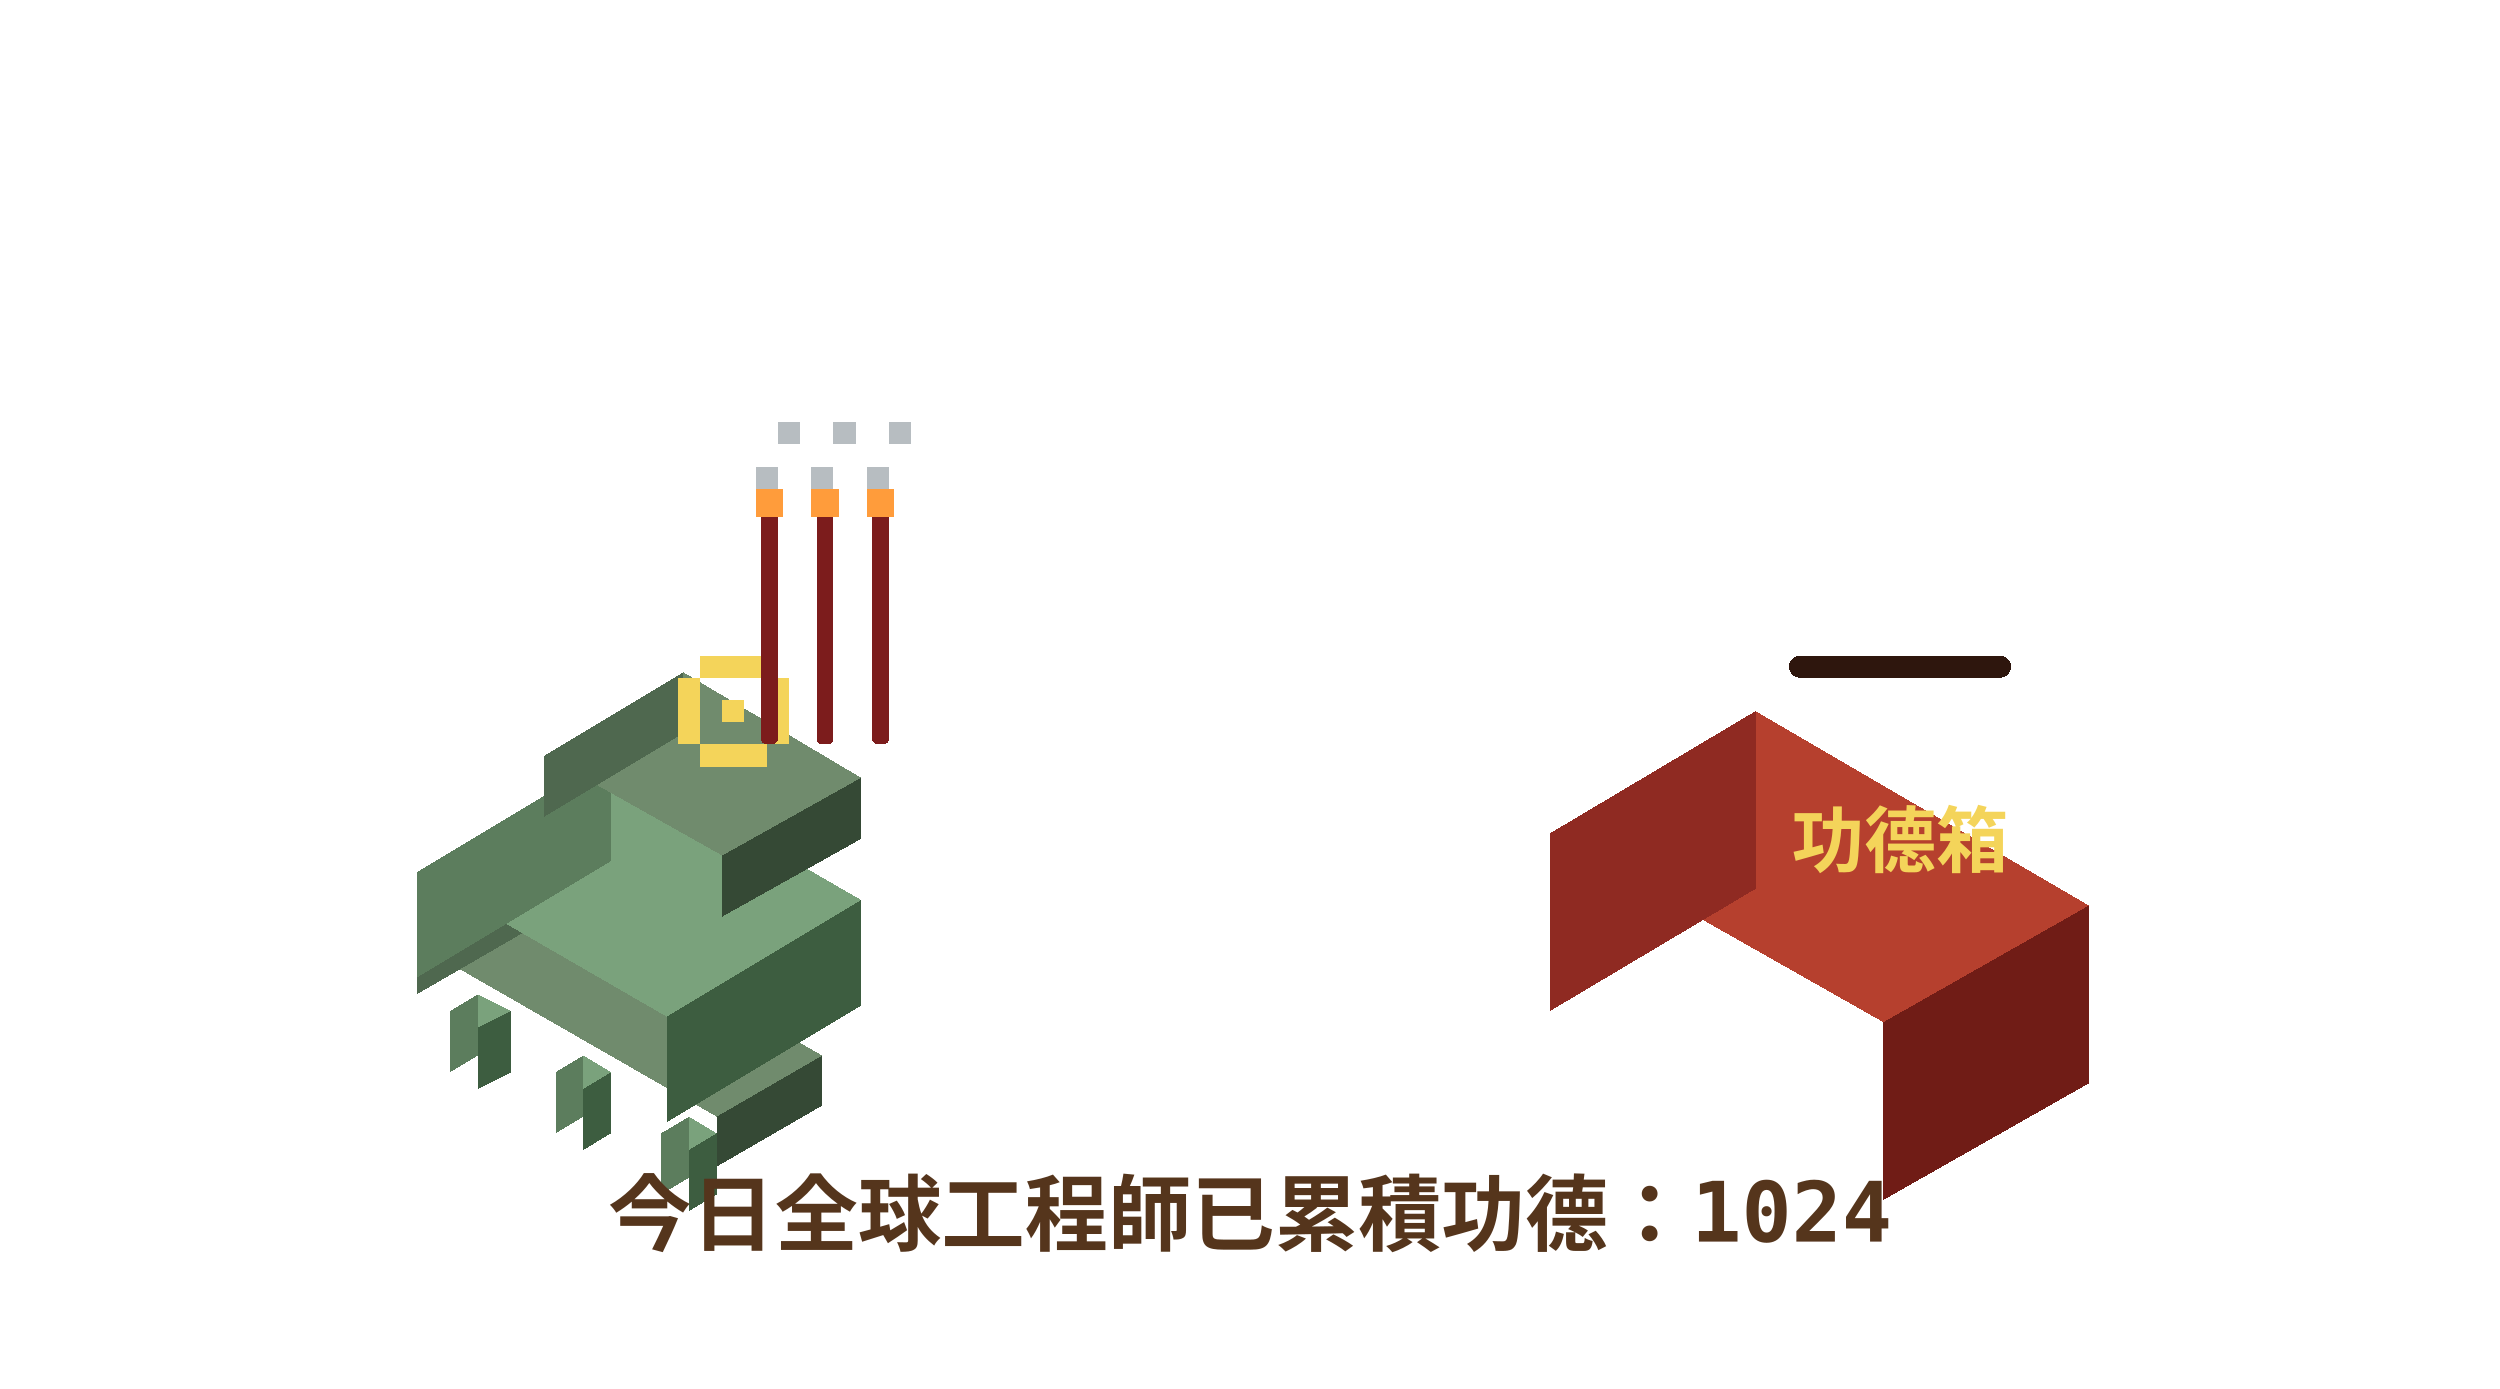
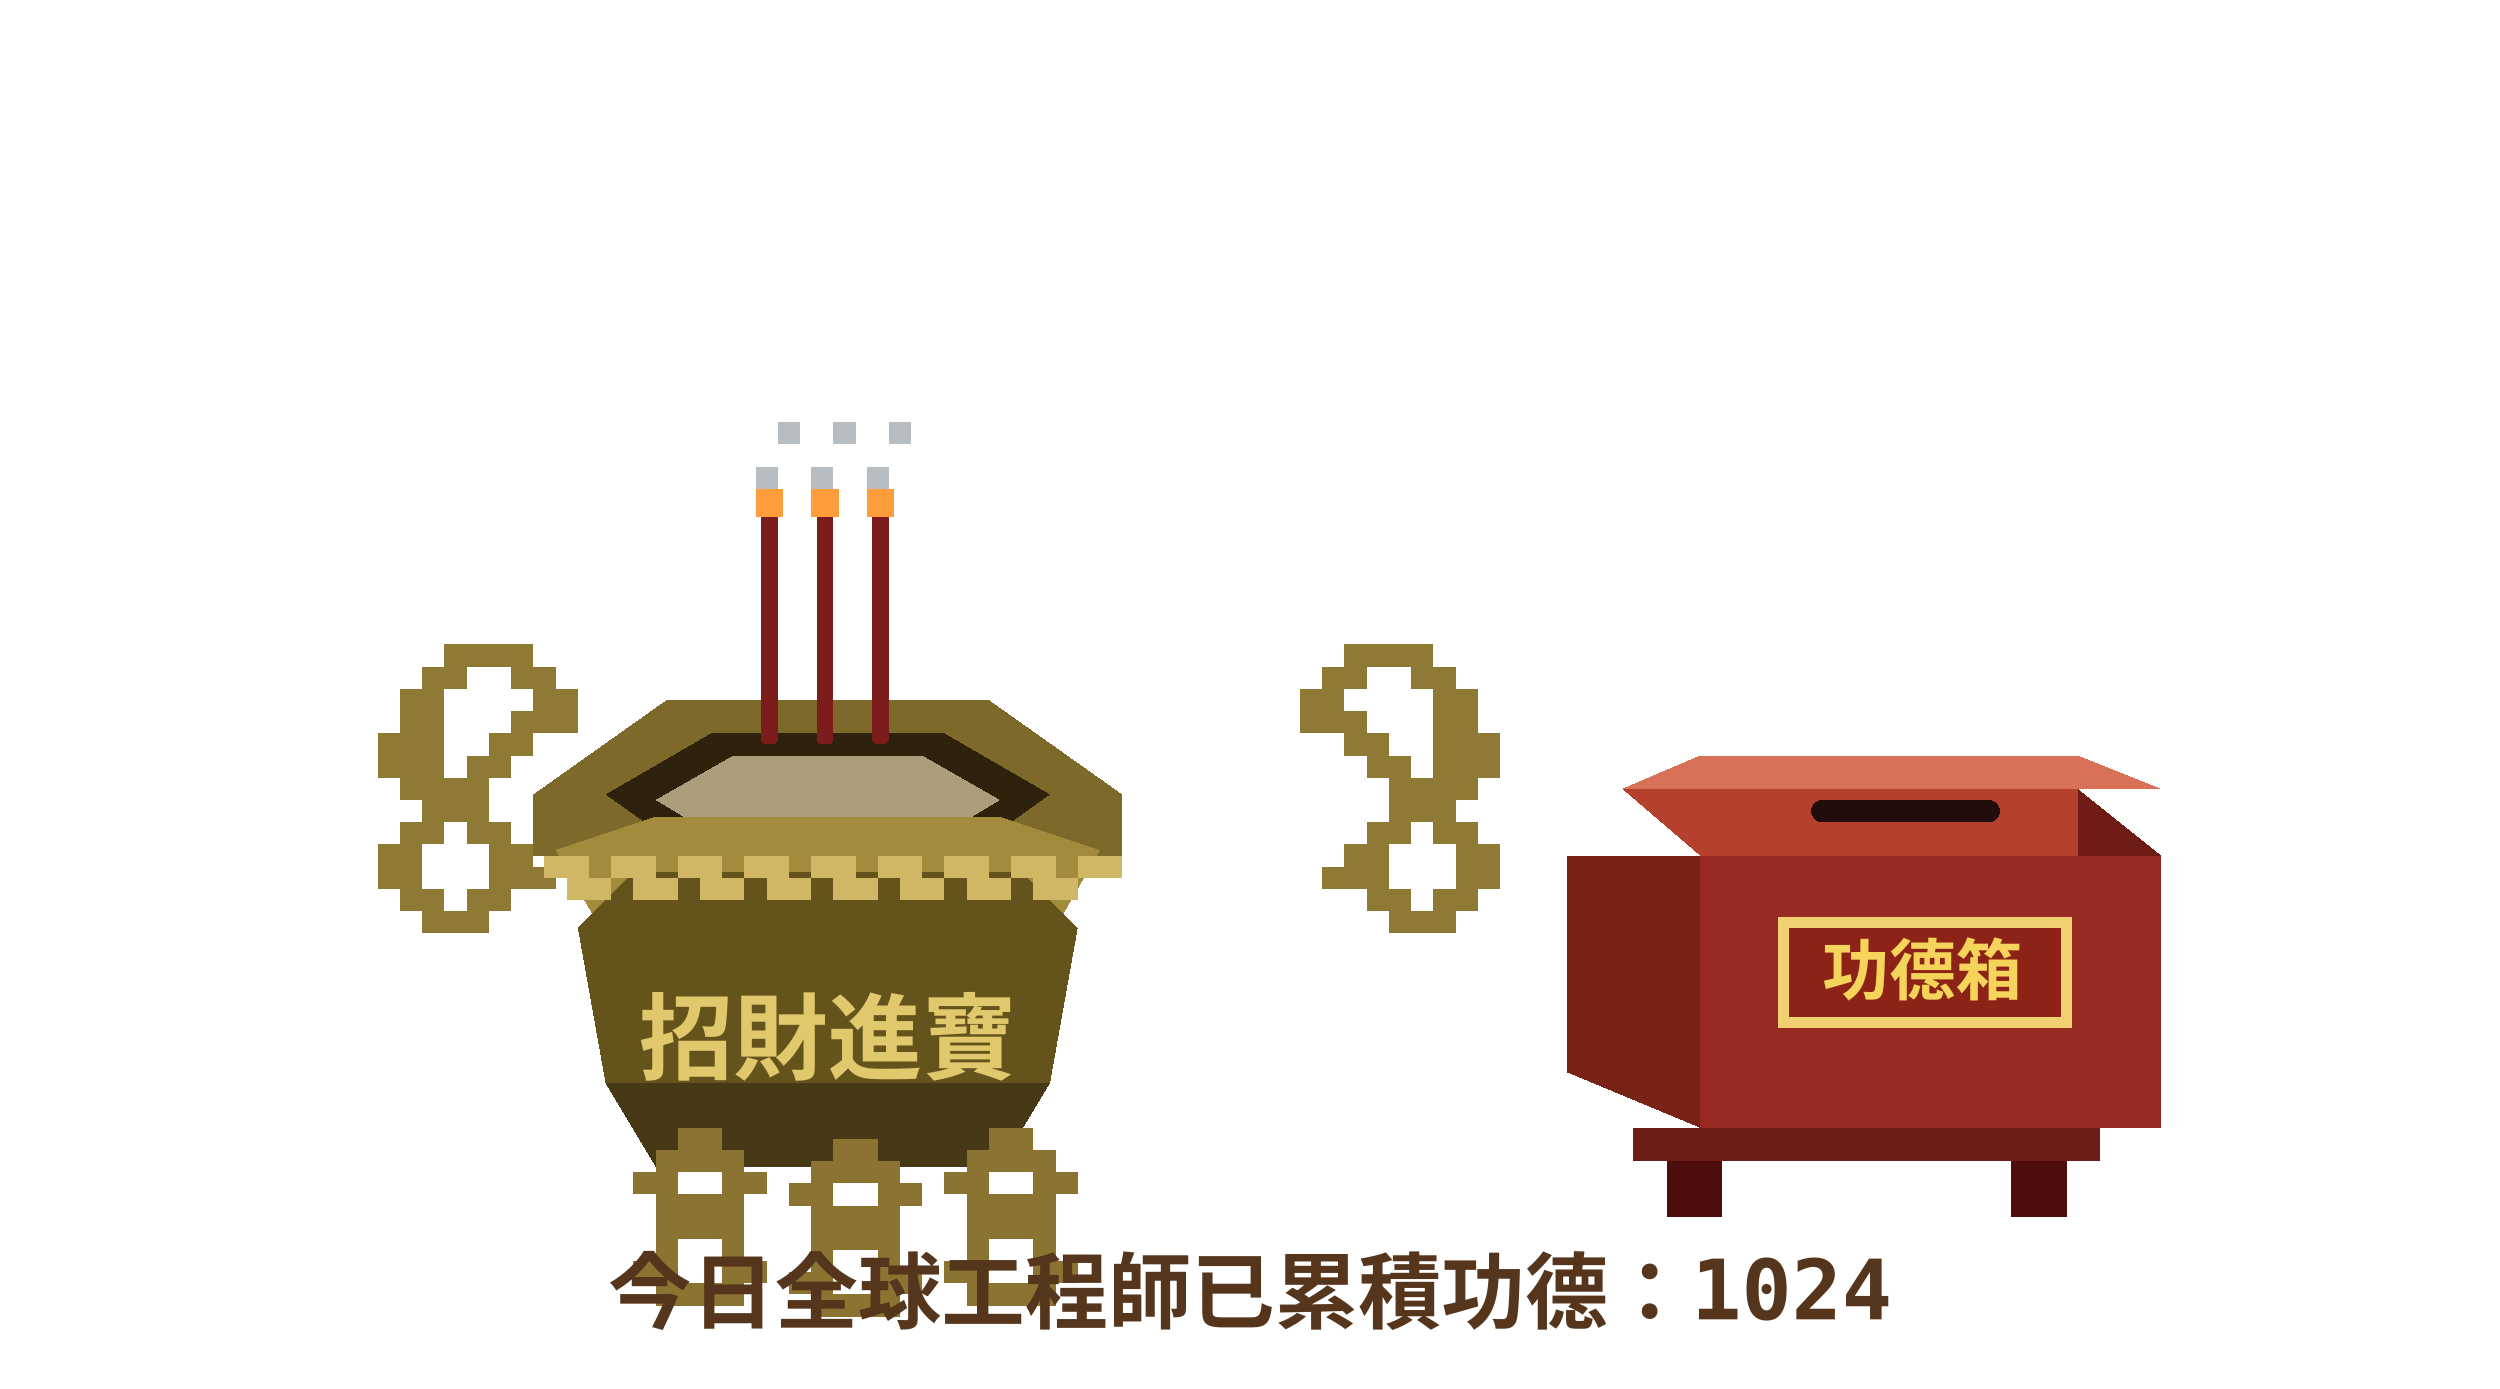
<svg xmlns="http://www.w3.org/2000/svg" width="450" height="250" viewBox="0 0 450 250" aria-label="CompileBless merit counter 1024">
-   <style>:root{color-scheme:light dark}.bt{fill:#6f8b6d}.bl{fill:#4f6750}.br{fill:#344a35}.dt{fill:#7aa27c}.dl{fill:#5b7d5d}.dr{fill:#3d5d40}.rt{fill:#b63f2d}.rl{fill:#8f2b22}.rr{fill:#6f1b18}.k{fill:#f4d45a;font:700 13px monospace}.t{fill:#55351e;font:700 15px monospace}.u{fill:#8a5b2a;font:700 12px monospace}.f{fill:#76f28d;font:700 11px monospace;opacity:0}.sm{fill:#b7bdc1}.g{filter:drop-shadow(0 0 0 transparent)}.a{animation:ra 3.2s linear infinite}.b{animation:rb 3.2s linear 1.6s infinite}.ember{animation:fl 1.4s ease-in-out infinite}@keyframes fl{50%{opacity:.65}}@keyframes ra{15%{opacity:.72}to{opacity:0;transform:translate(-10px,-34px) scale(.78)}}@keyframes rb{20%{opacity:.68}to{opacity:0;transform:translate(8px,-30px) scale(.74)}}@media (prefers-color-scheme:dark){.t{fill:#ffd88a}.u,.k{fill:#e0bb72}.g{filter:drop-shadow(0 0 4px rgba(120,255,180,.28))}.ember{filter:drop-shadow(0 0 5px rgba(255,163,58,.6))}.sm{fill:#c7d2d9}.bt{fill:#7b9f7d}.bl{fill:#5f7f61}.br{fill:#466048}.rt{fill:#c6523d}.rl{fill:#a33629}.rr{fill:#7d211d}}</style>
+   <style>:root{color-scheme:light dark}.bt{fill:#7d6a2c}.bl{fill:#65531f}.br{fill:#463813}.dt{fill:#a28b3d}.dl{fill:#705d23}.dr{fill:#564617}.rt{fill:#b63f2d}.rl{fill:#972c20}.rr{fill:#6f1b18}.k{fill:#f4d45a;font:700 12px monospace}.t{fill:#55351e;font:700 15px monospace}.u{fill:#8a5b2a;font:700 12px monospace}.f{fill:#76f28d;font:700 11px monospace;opacity:0}.sm{fill:#b7bdc1}.g{filter:drop-shadow(0 0 0 transparent)}.a{animation:ra 3.2s linear infinite}.b{animation:rb 3.2s linear 1.6s infinite}.ember{animation:fl 1.4s ease-in-out infinite}@keyframes fl{50%{opacity:.65}}@keyframes ra{15%{opacity:.72}to{opacity:0;transform:translate(-10px,-34px) scale(.78)}}@keyframes rb{20%{opacity:.68}to{opacity:0;transform:translate(8px,-30px) scale(.74)}}@media (prefers-color-scheme:dark){.t{fill:#ffd88a}.u,.k{fill:#e0bb72}.g{filter:drop-shadow(0 0 4px rgba(120,255,180,.28))}.ember{filter:drop-shadow(0 0 5px rgba(255,163,58,.6))}.sm{fill:#c7d2d9}.bt{fill:#907c36}.bl{fill:#766226}.br{fill:#534116}.rt{fill:#c6523d}.rl{fill:#ad3829}.rr{fill:#812320}}</style>
  <g class="g" shape-rendering="crispEdges">
-     <polygon class="dt" points="86,179 92,182 86,185 81,182" />
-     <polygon class="dl" points="81,182 86,179 86,190 81,193" />
-     <polygon class="dr" points="92,182 86,185 86,196 92,193" />
-     <polygon class="dt" points="105,190 110,193 105,196 100,193" />
-     <polygon class="dl" points="100,193 105,190 105,201 100,204" />
-     <polygon class="dr" points="110,193 105,196 105,207 110,204" />
-     <polygon class="dt" points="124,201 129,204 124,207 119,204" />
-     <polygon class="dl" points="119,204 124,201 124,212 119,215" />
-     <polygon class="dr" points="129,204 124,207 124,218 129,215" />
-     <polygon class="bt" points="94,159 148,190 129,201 75,170" />
-     <polygon class="bl" points="75,170 94,159 94,168 75,179" />
-     <polygon class="br" points="148,190 129,201 129,210 148,199" />
-     <polygon class="dt" points="110,136 155,162 120,183 75,157" />
-     <polygon class="dl" points="75,157 110,136 110,155 75,176" />
-     <polygon class="dr" points="155,162 120,183 120,202 155,181" />
-     <polygon class="bt" points="123,121 155,140 130,154 98,136" />
-     <polygon class="bl" points="98,136 123,121 123,132 98,147" />
-     <polygon class="br" points="155,140 130,154 130,165 155,151" />
-     <g transform="translate(122 118)">
-       <rect x="4" y="0" width="12" height="4" fill="#f4d45a" />
-       <rect x="0" y="4" width="4" height="4" fill="#f4d45a" />
-       <rect x="16" y="4" width="4" height="4" fill="#f4d45a" />
-       <rect x="0" y="8" width="4" height="4" fill="#f4d45a" />
-       <rect x="8" y="8" width="4" height="4" fill="#f4d45a" />
-       <rect x="16" y="8" width="4" height="4" fill="#f4d45a" />
-       <rect x="0" y="12" width="4" height="4" fill="#f4d45a" />
-       <rect x="16" y="12" width="4" height="4" fill="#f4d45a" />
-       <rect x="4" y="16" width="12" height="4" fill="#f4d45a" />
+     <g transform="translate(68 116)">
+       <rect x="12" y="0" width="16" height="4" fill="#8e7a35" />
+       <rect x="8" y="4" width="8" height="4" fill="#8e7a35" />
+       <rect x="24" y="4" width="8" height="4" fill="#8e7a35" />
+       <rect x="4" y="8" width="8" height="4" fill="#8e7a35" />
+       <rect x="28" y="8" width="8" height="4" fill="#8e7a35" />
+       <rect x="4" y="12" width="8" height="4" fill="#8e7a35" />
+       <rect x="24" y="12" width="12" height="4" fill="#8e7a35" />
+       <rect x="0" y="16" width="12" height="4" fill="#8e7a35" />
+       <rect x="20" y="16" width="8" height="4" fill="#8e7a35" />
+       <rect x="0" y="20" width="12" height="4" fill="#8e7a35" />
+       <rect x="16" y="20" width="8" height="4" fill="#8e7a35" />
+       <rect x="4" y="24" width="16" height="4" fill="#8e7a35" />
+       <rect x="8" y="28" width="12" height="4" fill="#8e7a35" />
+       <rect x="4" y="32" width="8" height="4" fill="#8e7a35" />
+       <rect x="16" y="32" width="8" height="4" fill="#8e7a35" />
+       <rect x="0" y="36" width="8" height="4" fill="#8e7a35" />
+       <rect x="20" y="36" width="8" height="4" fill="#8e7a35" />
+       <rect x="0" y="40" width="8" height="4" fill="#8e7a35" />
+       <rect x="20" y="40" width="12" height="4" fill="#8e7a35" />
+       <rect x="4" y="44" width="8" height="4" fill="#8e7a35" />
+       <rect x="16" y="44" width="8" height="4" fill="#8e7a35" />
+       <rect x="8" y="48" width="12" height="4" fill="#8e7a35" />
+     </g>
+     <g transform="translate(226 116) scale(-1 1) translate(-44 0)">
+       <rect x="12" y="0" width="16" height="4" fill="#8e7a35" />
+       <rect x="8" y="4" width="8" height="4" fill="#8e7a35" />
+       <rect x="24" y="4" width="8" height="4" fill="#8e7a35" />
+       <rect x="4" y="8" width="8" height="4" fill="#8e7a35" />
+       <rect x="28" y="8" width="8" height="4" fill="#8e7a35" />
+       <rect x="4" y="12" width="8" height="4" fill="#8e7a35" />
+       <rect x="24" y="12" width="12" height="4" fill="#8e7a35" />
+       <rect x="0" y="16" width="12" height="4" fill="#8e7a35" />
+       <rect x="20" y="16" width="8" height="4" fill="#8e7a35" />
+       <rect x="0" y="20" width="12" height="4" fill="#8e7a35" />
+       <rect x="16" y="20" width="8" height="4" fill="#8e7a35" />
+       <rect x="4" y="24" width="16" height="4" fill="#8e7a35" />
+       <rect x="8" y="28" width="12" height="4" fill="#8e7a35" />
+       <rect x="4" y="32" width="8" height="4" fill="#8e7a35" />
+       <rect x="16" y="32" width="8" height="4" fill="#8e7a35" />
+       <rect x="0" y="36" width="8" height="4" fill="#8e7a35" />
+       <rect x="20" y="36" width="8" height="4" fill="#8e7a35" />
+       <rect x="0" y="40" width="8" height="4" fill="#8e7a35" />
+       <rect x="20" y="40" width="12" height="4" fill="#8e7a35" />
+       <rect x="4" y="44" width="8" height="4" fill="#8e7a35" />
+       <rect x="16" y="44" width="8" height="4" fill="#8e7a35" />
+       <rect x="8" y="48" width="12" height="4" fill="#8e7a35" />
+     </g>
+     <polygon class="bt" points="96,143 120,126 178,126 202,143 202,154 96,154" />
+     <polygon fill="#2d2410" points="109,143 128,132 170,132 189,143 182,148 116,148" />
+     <polygon fill="#d7c6a1" points="118,144 132,136 166,136 180,144 175,147 123,147" opacity=".75" />
+     <polygon class="dt" points="100,153 118,147 180,147 198,153 190,167 108,167" />
+     <polygon class="bl" points="104,167 114,157 184,157 194,167 189,195 109,195" />
+     <polygon class="br" points="109,195 189,195 180,210 118,210" />
+     <g transform="translate(98 154)">
+       <rect x="0" y="0" width="8" height="4" fill="#cfb765" />
+       <rect x="12" y="0" width="8" height="4" fill="#cfb765" />
+       <rect x="24" y="0" width="8" height="4" fill="#cfb765" />
+       <rect x="36" y="0" width="8" height="4" fill="#cfb765" />
+       <rect x="48" y="0" width="8" height="4" fill="#cfb765" />
+       <rect x="60" y="0" width="8" height="4" fill="#cfb765" />
+       <rect x="72" y="0" width="8" height="4" fill="#cfb765" />
+       <rect x="84" y="0" width="8" height="4" fill="#cfb765" />
+       <rect x="96" y="0" width="8" height="4" fill="#cfb765" />
+       <rect x="4" y="4" width="8" height="4" fill="#cfb765" />
+       <rect x="16" y="4" width="8" height="4" fill="#cfb765" />
+       <rect x="28" y="4" width="8" height="4" fill="#cfb765" />
+       <rect x="40" y="4" width="8" height="4" fill="#cfb765" />
+       <rect x="52" y="4" width="8" height="4" fill="#cfb765" />
+       <rect x="64" y="4" width="8" height="4" fill="#cfb765" />
+       <rect x="76" y="4" width="8" height="4" fill="#cfb765" />
+       <rect x="88" y="4" width="8" height="4" fill="#cfb765" />
+     </g>
+     <text x="149" y="193" fill="#e0c96d" font-size="17" font-weight="700" font-family="monospace" text-anchor="middle">招財進寶</text>
+     <g transform="translate(114 203)">
+       <rect x="8" y="0" width="8" height="4" fill="#8b7330" />
+       <rect x="4" y="4" width="16" height="4" fill="#8b7330" />
+       <rect x="0" y="8" width="8" height="4" fill="#8b7330" />
+       <rect x="16" y="8" width="8" height="4" fill="#8b7330" />
+       <rect x="4" y="12" width="16" height="4" fill="#8b7330" />
+       <rect x="4" y="16" width="16" height="4" fill="#8b7330" />
+       <rect x="4" y="20" width="4" height="4" fill="#8b7330" />
+       <rect x="16" y="20" width="4" height="4" fill="#8b7330" />
+       <rect x="0" y="24" width="8" height="4" fill="#8b7330" />
+       <rect x="16" y="24" width="8" height="4" fill="#8b7330" />
+       <rect x="4" y="28" width="16" height="4" fill="#8b7330" />
+     </g>
+     <g transform="translate(142 205)">
+       <rect x="8" y="0" width="8" height="4" fill="#8b7330" />
+       <rect x="4" y="4" width="16" height="4" fill="#8b7330" />
+       <rect x="0" y="8" width="8" height="4" fill="#8b7330" />
+       <rect x="16" y="8" width="8" height="4" fill="#8b7330" />
+       <rect x="4" y="12" width="16" height="4" fill="#8b7330" />
+       <rect x="4" y="16" width="16" height="4" fill="#8b7330" />
+       <rect x="4" y="20" width="4" height="4" fill="#8b7330" />
+       <rect x="16" y="20" width="4" height="4" fill="#8b7330" />
+       <rect x="0" y="24" width="8" height="4" fill="#8b7330" />
+       <rect x="16" y="24" width="8" height="4" fill="#8b7330" />
+       <rect x="4" y="28" width="16" height="4" fill="#8b7330" />
+     </g>
+     <g transform="translate(170 203)">
+       <rect x="8" y="0" width="8" height="4" fill="#8b7330" />
+       <rect x="4" y="4" width="16" height="4" fill="#8b7330" />
+       <rect x="0" y="8" width="8" height="4" fill="#8b7330" />
+       <rect x="16" y="8" width="8" height="4" fill="#8b7330" />
+       <rect x="4" y="12" width="16" height="4" fill="#8b7330" />
+       <rect x="4" y="16" width="16" height="4" fill="#8b7330" />
+       <rect x="4" y="20" width="4" height="4" fill="#8b7330" />
+       <rect x="16" y="20" width="4" height="4" fill="#8b7330" />
+       <rect x="0" y="24" width="8" height="4" fill="#8b7330" />
+       <rect x="16" y="24" width="8" height="4" fill="#8b7330" />
+       <rect x="4" y="28" width="16" height="4" fill="#8b7330" />
    </g>
    <rect x="137" y="92" width="3" height="42" rx="1" fill="#7b1e1e" />
    <rect x="147" y="92" width="3" height="42" rx="1" fill="#7b1e1e" />
    <rect x="157" y="92" width="3" height="42" rx="1" fill="#7b1e1e" />
    <rect class="glow ember" x="136" y="88" width="5" height="5" fill="#ff9c3a" />
    <rect class="glow ember" x="146" y="88" width="5" height="5" fill="#ff9c3a" />
    <rect class="glow ember" x="156" y="88" width="5" height="5" fill="#ff9c3a" />
    <g transform="translate(136 84)">
      <rect class="sm" width="4" height="4" />
      <rect class="sm" x="4" y="-8" width="4" height="4" />
      <animateTransform attributeName="transform" type="translate" values="136 84;144 58;136 32" dur="3.6s" begin="0s" repeatCount="indefinite" />
      <animate attributeName="opacity" values=".8;.4;0" dur="3.6s" begin="0s" repeatCount="indefinite" />
    </g>
    <g transform="translate(146 84)">
      <rect class="sm" width="4" height="4" />
      <rect class="sm" x="4" y="-8" width="4" height="4" />
      <animateTransform attributeName="transform" type="translate" values="146 84;139 58;146 32" dur="3.6s" begin="1.4s" repeatCount="indefinite" />
      <animate attributeName="opacity" values=".8;.4;0" dur="3.6s" begin="1.4s" repeatCount="indefinite" />
    </g>
    <g transform="translate(156 84)">
      <rect class="sm" width="4" height="4" />
      <rect class="sm" x="4" y="-8" width="4" height="4" />
      <animateTransform attributeName="transform" type="translate" values="156 84;162 58;156 32" dur="3.6s" begin="2.2s" repeatCount="indefinite" />
      <animate attributeName="opacity" values=".8;.4;0" dur="3.6s" begin="2.2s" repeatCount="indefinite" />
    </g>
-     <polygon class="rt" points="316,128 376,163 339,184 279,150" />
-     <polygon class="rl" points="279,150 316,128 316,160 279,182" />
-     <polygon class="rr" points="376,163 339,184 339,216 376,195" />
-     <rect x="322" y="118" width="40" height="4" fill="#2d160f" rx="2" />
-     <text x="342" y="156" class="k" text-anchor="middle">功德箱</text>
+     <polygon class="rt" points="292,142 374,142 389,154 306,154" />
+     <polygon class="rr" points="374,142 389,154 389,203 374,194" />
+     <polygon class="rl" points="306,154 389,154 389,203 306,203" />
+     <polygon fill="#792118" points="282,154 306,154 306,203 282,193" />
+     <polygon fill="#d97158" points="306,136 374,136 389,142 292,142" />
+     <rect x="326" y="144" width="34" height="4" fill="#22110d" rx="2" />
+     <rect x="321" y="166" width="51" height="18" fill="#8d2317" stroke="#f1d071" stroke-width="2" />
+     <text x="346" y="179" class="k" text-anchor="middle">功德箱</text>
+     <rect x="294" y="203" width="84" height="6" fill="#6d1a14" />
+     <rect x="300" y="209" width="10" height="10" fill="#4d100d" />
+     <rect x="362" y="209" width="10" height="10" fill="#4d100d" />
    <g class="glow">
      <text x="332" y="110" class="f a">+1 功德</text>
      <text x="338" y="122" class="f b">-1 Bug</text>
    </g>
  </g>
-   <text class="t g" x="225" y="224" text-anchor="middle">今日全球工程師已累積功德：1024</text>
+   <text class="t g" x="225" y="238" text-anchor="middle">今日全球工程師已累積功德：1024</text>
</svg>
